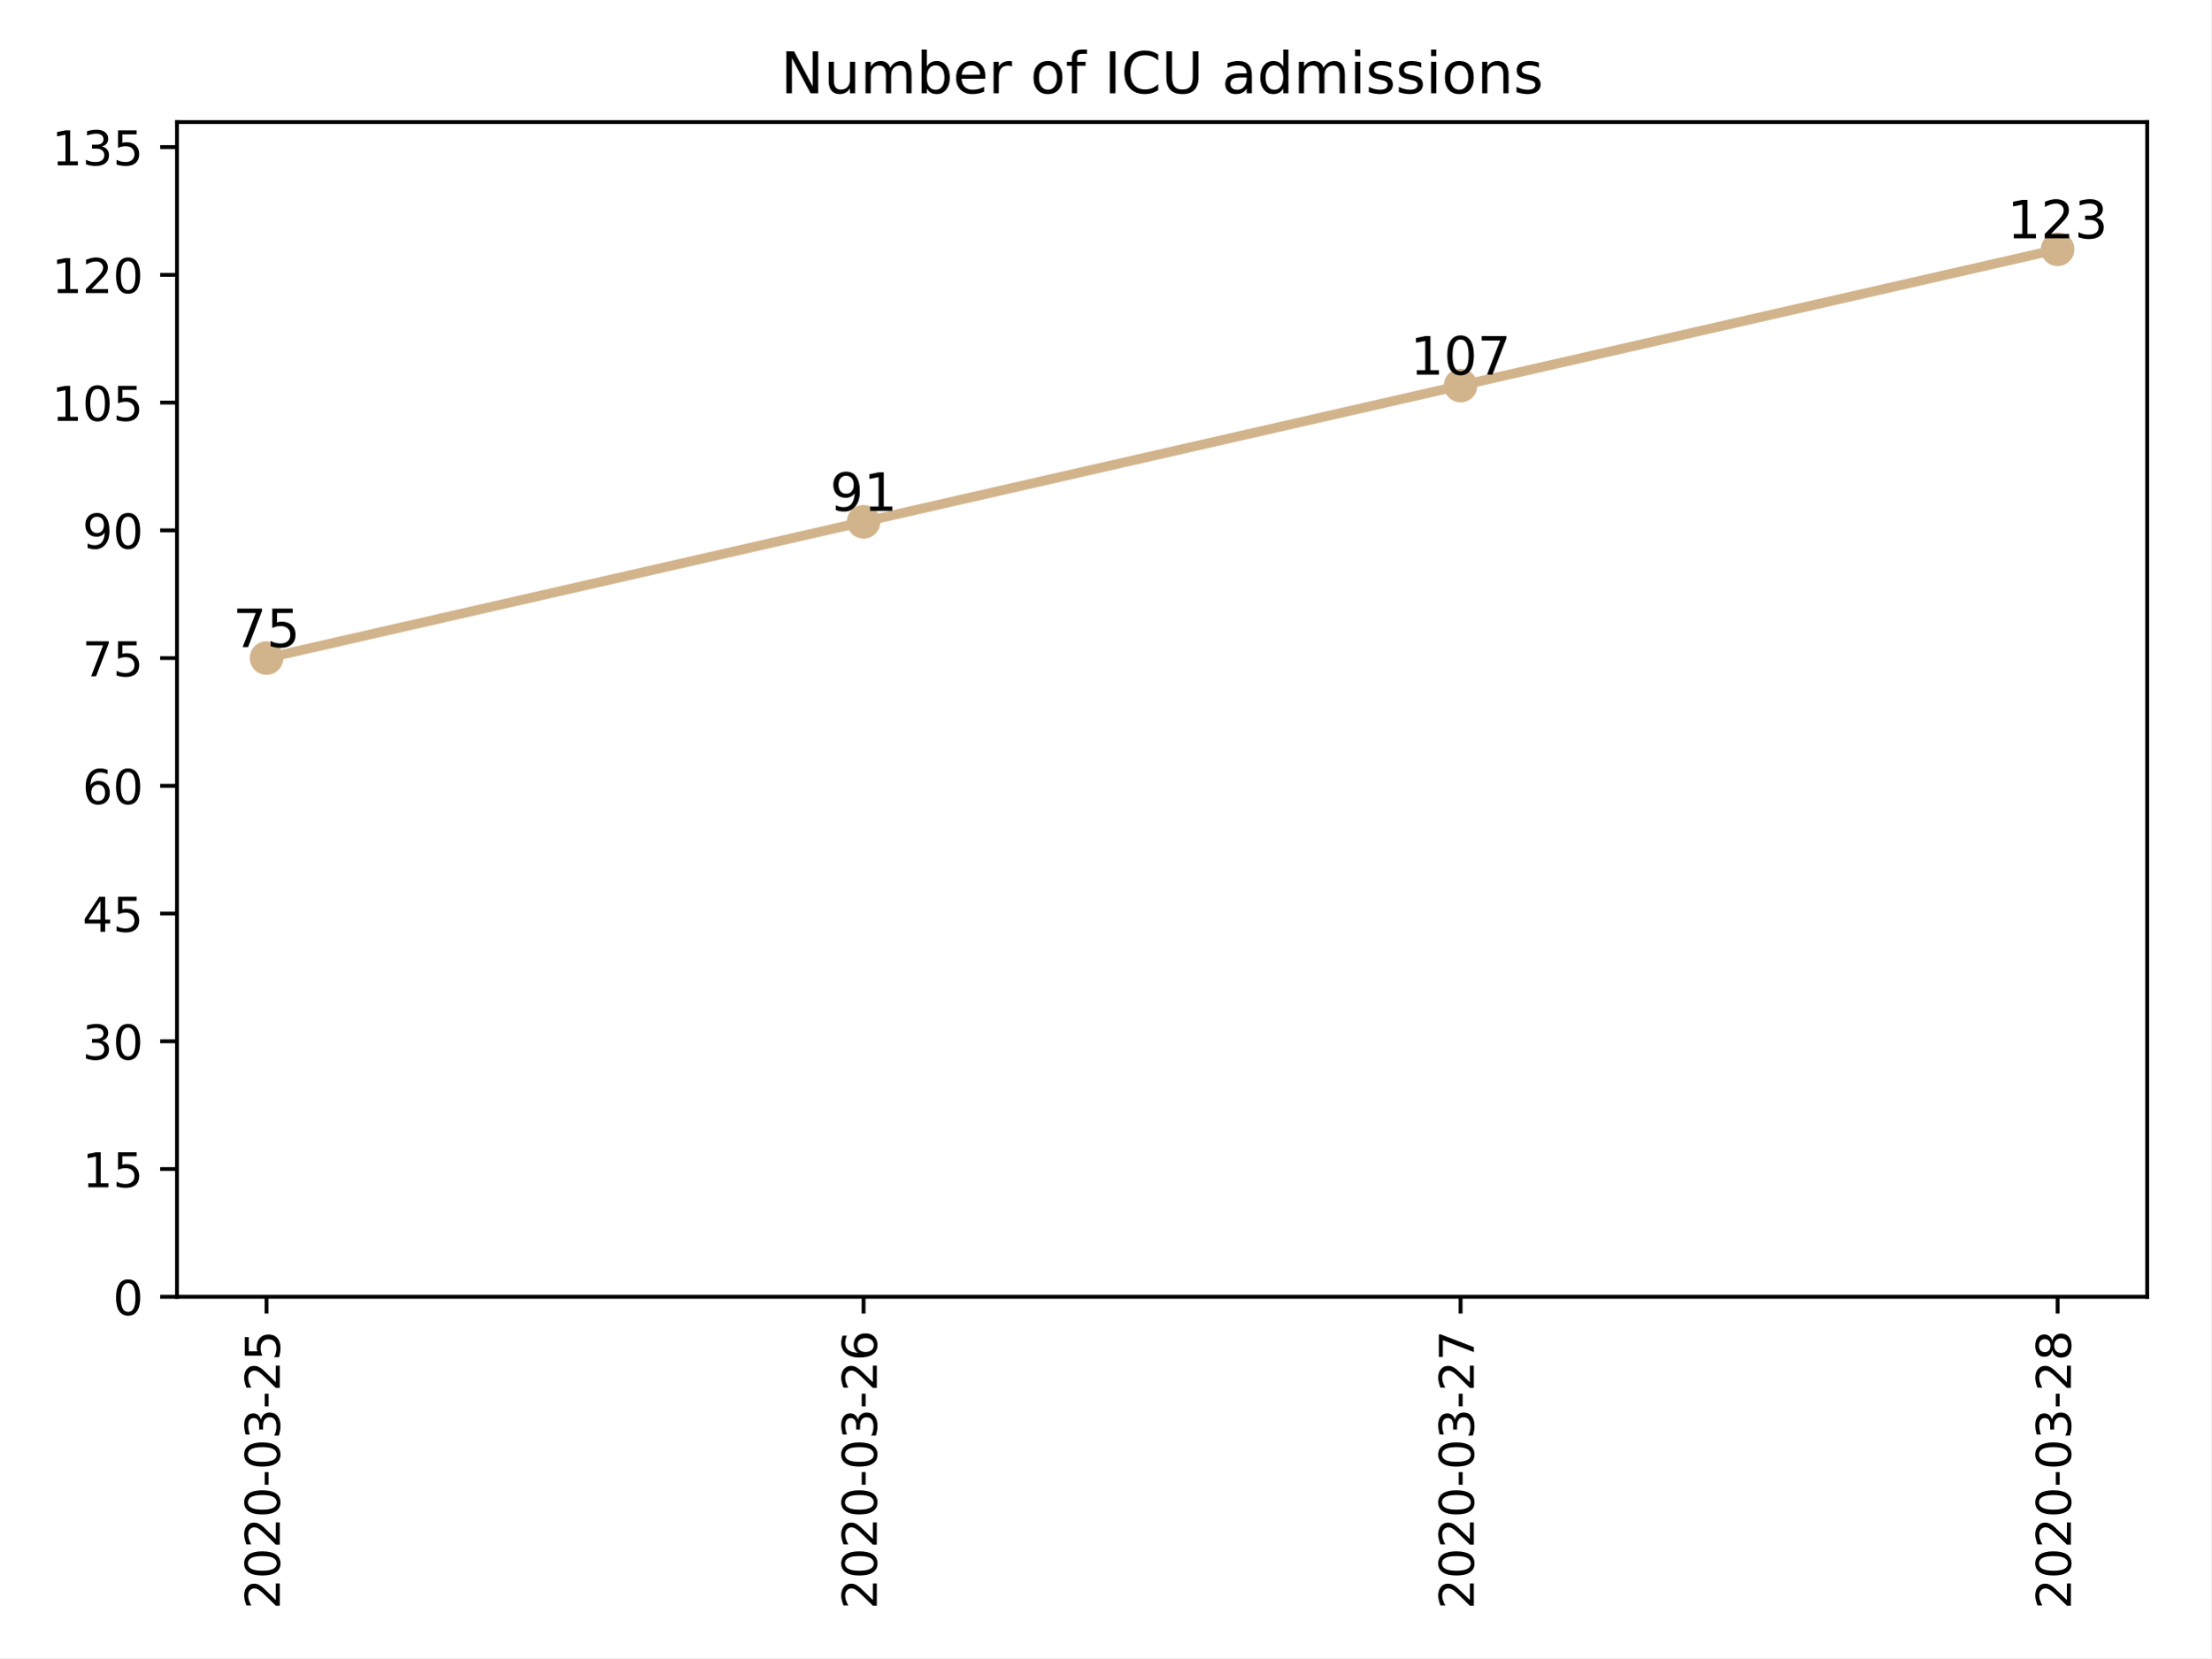
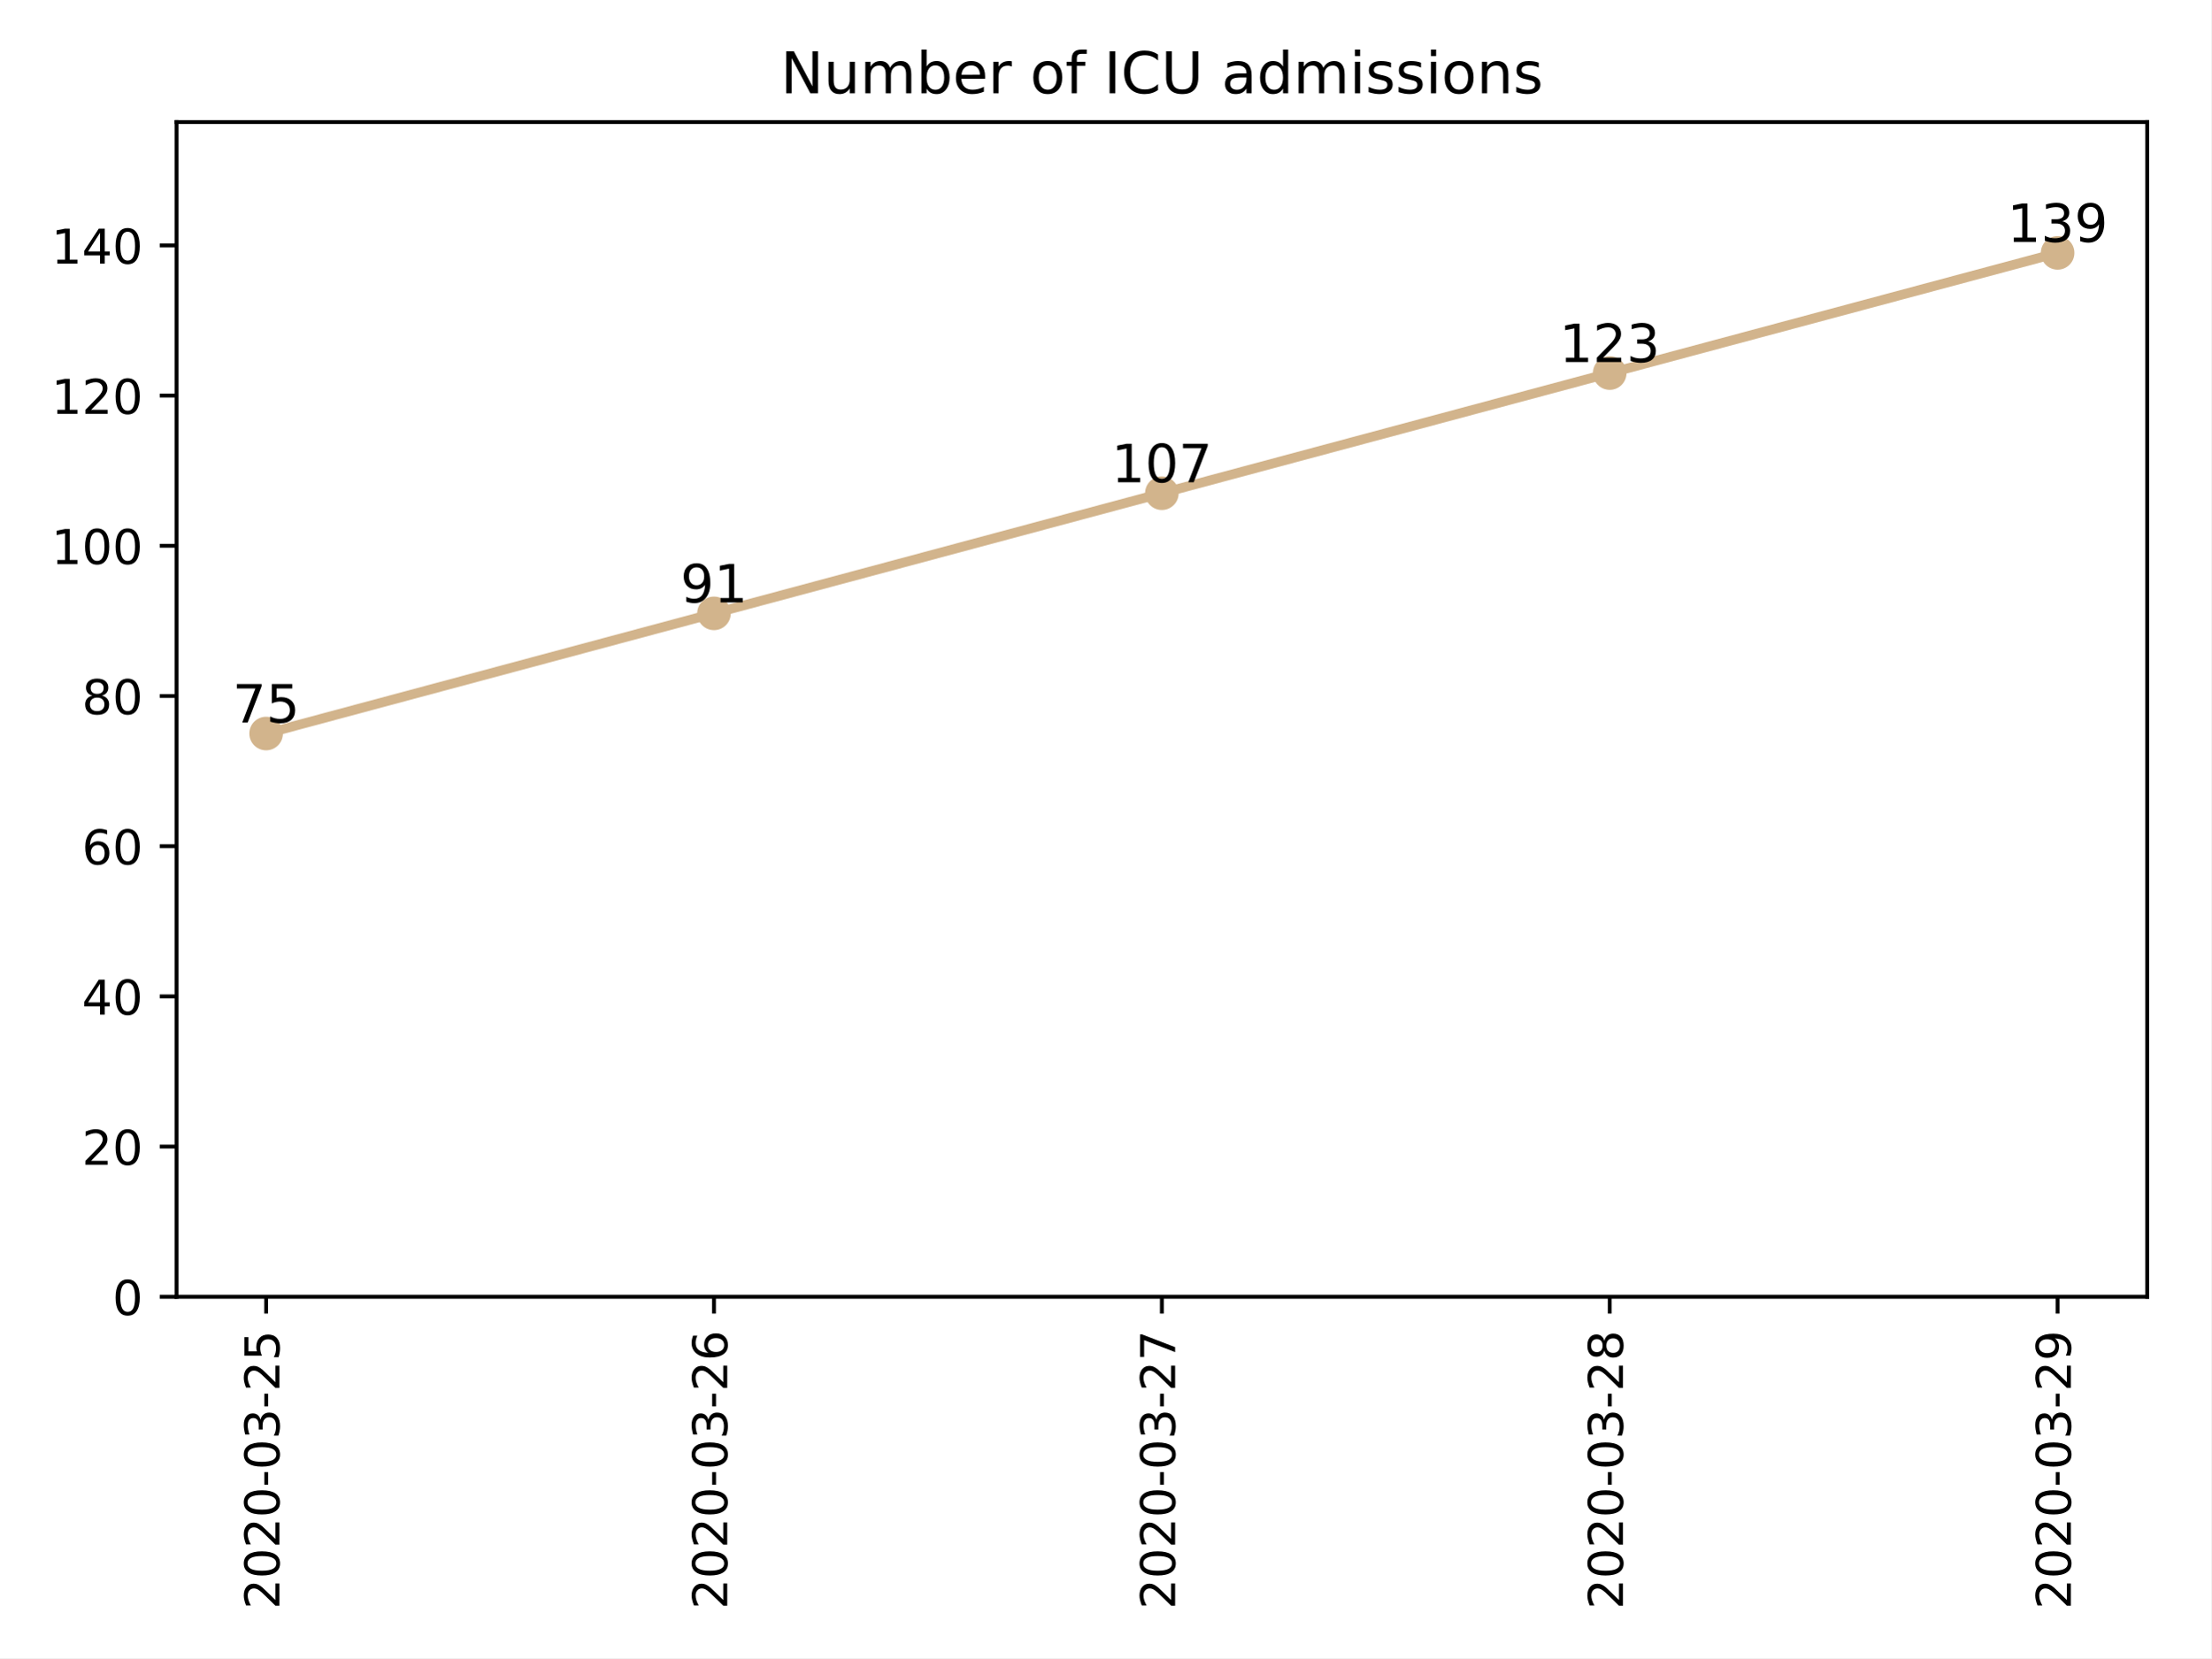
<svg xmlns="http://www.w3.org/2000/svg" xmlns:xlink="http://www.w3.org/1999/xlink" height="345.6pt" version="1.1" viewBox="0 0 460.8 345.6" width="460.8pt">
  <defs>
    <style type="text/css">
*{stroke-linecap:butt;stroke-linejoin:round;}
  </style>
  </defs>
  <g id="figure_1">
    <g id="patch_1">
      <path d="M 0 345.6  L 460.8 345.6  L 460.8 0  L 0 0  z " style="fill:#ffffff;" />
    </g>
    <g id="axes_1">
      <g id="patch_2">
-         <path d="M 36.88 270.29  L 447.48 270.29  L 447.48 25.44  L 36.88 25.44  z " style="fill:#ffffff;" />
+         <path d="M 36.79 270.29  L 447.48 270.29  L 447.48 25.44  L 36.79 25.44  z " style="fill:#ffffff;" />
      </g>
      <g id="matplotlib.axis_1">
        <g id="xtick_1">
          <g id="line2d_1">
            <defs>
-               <path d="M 0 0  L 0 3.5  " id="maaad2f955d" style="stroke:#000000;stroke-width:0.8;" />
-             </defs>
-             <g>
-               <use style="stroke:#000000;stroke-width:0.8;" x="55.544" xlink:href="#maaad2f955d" y="270.29" />
+               <path d="M 0 0  L 0 3.5  " id="m16d0a64ce6" style="stroke:#000000;stroke-width:0.8;" />
+             </defs>
+             <g>
+               <use style="stroke:#000000;stroke-width:0.8;" x="55.458" xlink:href="#m16d0a64ce6" y="270.29" />
            </g>
          </g>
          <g id="text_1">
            <defs>
              <path d="M 19.188 8.297  L 53.609 8.297  L 53.609 0  L 7.328 0  L 7.328 8.297  Q 12.938 14.109 22.625 23.891  Q 32.328 33.688 34.812 36.531  Q 39.547 41.844 41.422 45.531  Q 43.312 49.219 43.312 52.781  Q 43.312 58.594 39.234 62.25  Q 35.156 65.922 28.609 65.922  Q 23.969 65.922 18.812 64.312  Q 13.672 62.703 7.812 59.422  L 7.812 69.391  Q 13.766 71.781 18.938 73  Q 24.125 74.219 28.422 74.219  Q 39.75 74.219 46.484 68.547  Q 53.219 62.891 53.219 53.422  Q 53.219 48.922 51.531 44.891  Q 49.859 40.875 45.406 35.406  Q 44.188 33.984 37.641 27.219  Q 31.109 20.453 19.188 8.297  z " id="DejaVuSans-32" />
              <path d="M 31.781 66.406  Q 24.172 66.406 20.328 58.906  Q 16.5 51.422 16.5 36.375  Q 16.5 21.391 20.328 13.891  Q 24.172 6.391 31.781 6.391  Q 39.453 6.391 43.281 13.891  Q 47.125 21.391 47.125 36.375  Q 47.125 51.422 43.281 58.906  Q 39.453 66.406 31.781 66.406  z M 31.781 74.219  Q 44.047 74.219 50.516 64.516  Q 56.984 54.828 56.984 36.375  Q 56.984 17.969 50.516 8.266  Q 44.047 -1.422 31.781 -1.422  Q 19.531 -1.422 13.062 8.266  Q 6.594 17.969 6.594 36.375  Q 6.594 54.828 13.062 64.516  Q 19.531 74.219 31.781 74.219  z " id="DejaVuSans-30" />
              <path d="M 4.891 31.391  L 31.203 31.391  L 31.203 23.391  L 4.891 23.391  z " id="DejaVuSans-2d" />
              <path d="M 40.578 39.312  Q 47.656 37.797 51.625 33  Q 55.609 28.219 55.609 21.188  Q 55.609 10.406 48.188 4.484  Q 40.766 -1.422 27.094 -1.422  Q 22.516 -1.422 17.656 -0.516  Q 12.797 0.391 7.625 2.203  L 7.625 11.719  Q 11.719 9.328 16.594 8.109  Q 21.484 6.891 26.812 6.891  Q 36.078 6.891 40.938 10.547  Q 45.797 14.203 45.797 21.188  Q 45.797 27.641 41.281 31.266  Q 36.766 34.906 28.719 34.906  L 20.219 34.906  L 20.219 43.016  L 29.109 43.016  Q 36.375 43.016 40.234 45.922  Q 44.094 48.828 44.094 54.297  Q 44.094 59.906 40.109 62.906  Q 36.141 65.922 28.719 65.922  Q 24.656 65.922 20.016 65.031  Q 15.375 64.156 9.812 62.312  L 9.812 71.094  Q 15.438 72.656 20.344 73.438  Q 25.25 74.219 29.594 74.219  Q 40.828 74.219 47.359 69.109  Q 53.906 64.016 53.906 55.328  Q 53.906 49.266 50.438 45.094  Q 46.969 40.922 40.578 39.312  z " id="DejaVuSans-33" />
              <path d="M 10.797 72.906  L 49.516 72.906  L 49.516 64.594  L 19.828 64.594  L 19.828 46.734  Q 21.969 47.469 24.109 47.828  Q 26.266 48.188 28.422 48.188  Q 40.625 48.188 47.75 41.5  Q 54.891 34.812 54.891 23.391  Q 54.891 11.625 47.562 5.094  Q 40.234 -1.422 26.906 -1.422  Q 22.312 -1.422 17.547 -0.641  Q 12.797 0.141 7.719 1.703  L 7.719 11.625  Q 12.109 9.234 16.797 8.062  Q 21.484 6.891 26.703 6.891  Q 35.156 6.891 40.078 11.328  Q 45.016 15.766 45.016 23.391  Q 45.016 31 40.078 35.438  Q 35.156 39.891 26.703 39.891  Q 22.75 39.891 18.812 39.016  Q 14.891 38.141 10.797 36.281  z " id="DejaVuSans-35" />
            </defs>
-             <g transform="translate(58.30301 335.4056)rotate(-90)scale(0.1 -0.1)">
+             <g transform="translate(58.2171 335.4056)rotate(-90)scale(0.1 -0.1)">
              <use xlink:href="#DejaVuSans-32" />
              <use x="63.623" xlink:href="#DejaVuSans-30" />
              <use x="127.246" xlink:href="#DejaVuSans-32" />
              <use x="190.869" xlink:href="#DejaVuSans-30" />
              <use x="254.492" xlink:href="#DejaVuSans-2d" />
              <use x="290.576" xlink:href="#DejaVuSans-30" />
              <use x="354.199" xlink:href="#DejaVuSans-33" />
              <use x="417.822" xlink:href="#DejaVuSans-2d" />
              <use x="453.906" xlink:href="#DejaVuSans-32" />
              <use x="517.529" xlink:href="#DejaVuSans-35" />
            </g>
          </g>
        </g>
        <g id="xtick_2">
          <g id="line2d_2">
            <g>
-               <use style="stroke:#000000;stroke-width:0.8;" x="179.968" xlink:href="#maaad2f955d" y="270.29" />
+               <use style="stroke:#000000;stroke-width:0.8;" x="148.796" xlink:href="#m16d0a64ce6" y="270.29" />
            </g>
          </g>
          <g id="text_2">
            <defs>
              <path d="M 33.016 40.375  Q 26.375 40.375 22.484 35.828  Q 18.609 31.297 18.609 23.391  Q 18.609 15.531 22.484 10.953  Q 26.375 6.391 33.016 6.391  Q 39.656 6.391 43.531 10.953  Q 47.406 15.531 47.406 23.391  Q 47.406 31.297 43.531 35.828  Q 39.656 40.375 33.016 40.375  z M 52.594 71.297  L 52.594 62.312  Q 48.875 64.062 45.094 64.984  Q 41.312 65.922 37.594 65.922  Q 27.828 65.922 22.672 59.328  Q 17.531 52.734 16.797 39.406  Q 19.672 43.656 24.016 45.922  Q 28.375 48.188 33.594 48.188  Q 44.578 48.188 50.953 41.516  Q 57.328 34.859 57.328 23.391  Q 57.328 12.156 50.688 5.359  Q 44.047 -1.422 33.016 -1.422  Q 20.359 -1.422 13.672 8.266  Q 6.984 17.969 6.984 36.375  Q 6.984 53.656 15.188 63.938  Q 23.391 74.219 37.203 74.219  Q 40.922 74.219 44.703 73.484  Q 48.484 72.75 52.594 71.297  z " id="DejaVuSans-36" />
            </defs>
-             <g transform="translate(182.7273 335.4056)rotate(-90)scale(0.1 -0.1)">
+             <g transform="translate(151.5557 335.4056)rotate(-90)scale(0.1 -0.1)">
              <use xlink:href="#DejaVuSans-32" />
              <use x="63.623" xlink:href="#DejaVuSans-30" />
              <use x="127.246" xlink:href="#DejaVuSans-32" />
              <use x="190.869" xlink:href="#DejaVuSans-30" />
              <use x="254.492" xlink:href="#DejaVuSans-2d" />
              <use x="290.576" xlink:href="#DejaVuSans-30" />
              <use x="354.199" xlink:href="#DejaVuSans-33" />
              <use x="417.822" xlink:href="#DejaVuSans-2d" />
              <use x="453.906" xlink:href="#DejaVuSans-32" />
              <use x="517.529" xlink:href="#DejaVuSans-36" />
            </g>
          </g>
        </g>
        <g id="xtick_3">
          <g id="line2d_3">
            <g>
-               <use style="stroke:#000000;stroke-width:0.8;" x="304.392" xlink:href="#maaad2f955d" y="270.29" />
+               <use style="stroke:#000000;stroke-width:0.8;" x="242.135" xlink:href="#m16d0a64ce6" y="270.29" />
            </g>
          </g>
          <g id="text_3">
            <defs>
              <path d="M 8.203 72.906  L 55.078 72.906  L 55.078 68.703  L 28.609 0  L 18.312 0  L 43.219 64.594  L 8.203 64.594  z " id="DejaVuSans-37" />
            </defs>
-             <g transform="translate(307.1515 335.4056)rotate(-90)scale(0.1 -0.1)">
+             <g transform="translate(244.8944 335.4056)rotate(-90)scale(0.1 -0.1)">
              <use xlink:href="#DejaVuSans-32" />
              <use x="63.623" xlink:href="#DejaVuSans-30" />
              <use x="127.246" xlink:href="#DejaVuSans-32" />
              <use x="190.869" xlink:href="#DejaVuSans-30" />
              <use x="254.492" xlink:href="#DejaVuSans-2d" />
              <use x="290.576" xlink:href="#DejaVuSans-30" />
              <use x="354.199" xlink:href="#DejaVuSans-33" />
              <use x="417.822" xlink:href="#DejaVuSans-2d" />
              <use x="453.906" xlink:href="#DejaVuSans-32" />
              <use x="517.529" xlink:href="#DejaVuSans-37" />
            </g>
          </g>
        </g>
        <g id="xtick_4">
          <g id="line2d_4">
            <g>
-               <use style="stroke:#000000;stroke-width:0.8;" x="428.816" xlink:href="#maaad2f955d" y="270.29" />
+               <use style="stroke:#000000;stroke-width:0.8;" x="335.474" xlink:href="#m16d0a64ce6" y="270.29" />
            </g>
          </g>
          <g id="text_4">
            <defs>
              <path d="M 31.781 34.625  Q 24.75 34.625 20.719 30.859  Q 16.703 27.094 16.703 20.516  Q 16.703 13.922 20.719 10.156  Q 24.75 6.391 31.781 6.391  Q 38.812 6.391 42.859 10.172  Q 46.922 13.969 46.922 20.516  Q 46.922 27.094 42.891 30.859  Q 38.875 34.625 31.781 34.625  z M 21.922 38.812  Q 15.578 40.375 12.031 44.719  Q 8.5 49.078 8.5 55.328  Q 8.5 64.062 14.719 69.141  Q 20.953 74.219 31.781 74.219  Q 42.672 74.219 48.875 69.141  Q 55.078 64.062 55.078 55.328  Q 55.078 49.078 51.531 44.719  Q 48 40.375 41.703 38.812  Q 48.828 37.156 52.797 32.312  Q 56.781 27.484 56.781 20.516  Q 56.781 9.906 50.312 4.234  Q 43.844 -1.422 31.781 -1.422  Q 19.734 -1.422 13.25 4.234  Q 6.781 9.906 6.781 20.516  Q 6.781 27.484 10.781 32.312  Q 14.797 37.156 21.922 38.812  z M 18.312 54.391  Q 18.312 48.734 21.844 45.562  Q 25.391 42.391 31.781 42.391  Q 38.141 42.391 41.719 45.562  Q 45.312 48.734 45.312 54.391  Q 45.312 60.062 41.719 63.234  Q 38.141 66.406 31.781 66.406  Q 25.391 66.406 21.844 63.234  Q 18.312 60.062 18.312 54.391  z " id="DejaVuSans-38" />
            </defs>
-             <g transform="translate(431.5757 335.4056)rotate(-90)scale(0.1 -0.1)">
+             <g transform="translate(338.233 335.4056)rotate(-90)scale(0.1 -0.1)">
              <use xlink:href="#DejaVuSans-32" />
              <use x="63.623" xlink:href="#DejaVuSans-30" />
              <use x="127.246" xlink:href="#DejaVuSans-32" />
              <use x="190.869" xlink:href="#DejaVuSans-30" />
              <use x="254.492" xlink:href="#DejaVuSans-2d" />
              <use x="290.576" xlink:href="#DejaVuSans-30" />
              <use x="354.199" xlink:href="#DejaVuSans-33" />
              <use x="417.822" xlink:href="#DejaVuSans-2d" />
              <use x="453.906" xlink:href="#DejaVuSans-32" />
              <use x="517.529" xlink:href="#DejaVuSans-38" />
+             </g>
+           </g>
+         </g>
+         <g id="xtick_5">
+           <g id="line2d_5">
+             <g>
+               <use style="stroke:#000000;stroke-width:0.8;" x="428.812" xlink:href="#m16d0a64ce6" y="270.29" />
+             </g>
+           </g>
+           <g id="text_5">
+             <defs>
+               <path d="M 10.984 1.516  L 10.984 10.5  Q 14.703 8.734 18.5 7.812  Q 22.312 6.891 25.984 6.891  Q 35.75 6.891 40.891 13.453  Q 46.047 20.016 46.781 33.406  Q 43.953 29.203 39.594 26.953  Q 35.25 24.703 29.984 24.703  Q 19.047 24.703 12.672 31.312  Q 6.297 37.938 6.297 49.422  Q 6.297 60.641 12.938 67.422  Q 19.578 74.219 30.609 74.219  Q 43.266 74.219 49.922 64.516  Q 56.594 54.828 56.594 36.375  Q 56.594 19.141 48.406 8.859  Q 40.234 -1.422 26.422 -1.422  Q 22.703 -1.422 18.891 -0.688  Q 15.094 0.047 10.984 1.516  z M 30.609 32.422  Q 37.25 32.422 41.125 36.953  Q 45.016 41.5 45.016 49.422  Q 45.016 57.281 41.125 61.844  Q 37.25 66.406 30.609 66.406  Q 23.969 66.406 20.094 61.844  Q 16.219 57.281 16.219 49.422  Q 16.219 41.5 20.094 36.953  Q 23.969 32.422 30.609 32.422  z " id="DejaVuSans-39" />
+             </defs>
+             <g transform="translate(431.5716 335.4056)rotate(-90)scale(0.1 -0.1)">
+               <use xlink:href="#DejaVuSans-32" />
+               <use x="63.623" xlink:href="#DejaVuSans-30" />
+               <use x="127.246" xlink:href="#DejaVuSans-32" />
+               <use x="190.869" xlink:href="#DejaVuSans-30" />
+               <use x="254.492" xlink:href="#DejaVuSans-2d" />
+               <use x="290.576" xlink:href="#DejaVuSans-30" />
+               <use x="354.199" xlink:href="#DejaVuSans-33" />
+               <use x="417.822" xlink:href="#DejaVuSans-2d" />
+               <use x="453.906" xlink:href="#DejaVuSans-32" />
+               <use x="517.529" xlink:href="#DejaVuSans-39" />
            </g>
          </g>
        </g>
      </g>
      <g id="matplotlib.axis_2">
        <g id="ytick_1">
-           <g id="line2d_5">
-             <defs>
-               <path d="M 0 0  L -3.5 0  " id="m278c022b26" style="stroke:#000000;stroke-width:0.8;" />
-             </defs>
-             <g>
-               <use style="stroke:#000000;stroke-width:0.8;" x="36.88" xlink:href="#m278c022b26" y="270.29" />
-             </g>
-           </g>
-           <g id="text_5">
-             <g transform="translate(23.5175 274.0892)scale(0.1 -0.1)">
+           <g id="line2d_6">
+             <defs>
+               <path d="M 0 0  L -3.5 0  " id="m6c4e55ee5f" style="stroke:#000000;stroke-width:0.8;" />
+             </defs>
+             <g>
+               <use style="stroke:#000000;stroke-width:0.8;" x="36.79" xlink:href="#m6c4e55ee5f" y="270.29" />
+             </g>
+           </g>
+           <g id="text_6">
+             <g transform="translate(23.4275 274.0892)scale(0.1 -0.1)">
              <use xlink:href="#DejaVuSans-30" />
            </g>
          </g>
        </g>
        <g id="ytick_2">
-           <g id="line2d_6">
-             <g>
-               <use style="stroke:#000000;stroke-width:0.8;" x="36.88" xlink:href="#m278c022b26" y="243.664" />
-             </g>
-           </g>
-           <g id="text_6">
+           <g id="line2d_7">
+             <g>
+               <use style="stroke:#000000;stroke-width:0.8;" x="36.79" xlink:href="#m6c4e55ee5f" y="238.983" />
+             </g>
+           </g>
+           <g id="text_7">
+             <g transform="translate(17.065 242.7825)scale(0.1 -0.1)">
+               <use xlink:href="#DejaVuSans-32" />
+               <use x="63.623" xlink:href="#DejaVuSans-30" />
+             </g>
+           </g>
+         </g>
+         <g id="ytick_3">
+           <g id="line2d_8">
+             <g>
+               <use style="stroke:#000000;stroke-width:0.8;" x="36.79" xlink:href="#m6c4e55ee5f" y="207.677" />
+             </g>
+           </g>
+           <g id="text_8">
+             <defs>
+               <path d="M 37.797 64.312  L 12.891 25.391  L 37.797 25.391  z M 35.203 72.906  L 47.609 72.906  L 47.609 25.391  L 58.016 25.391  L 58.016 17.188  L 47.609 17.188  L 47.609 0  L 37.797 0  L 37.797 17.188  L 4.891 17.188  L 4.891 26.703  z " id="DejaVuSans-34" />
+             </defs>
+             <g transform="translate(17.065 211.4757)scale(0.1 -0.1)">
+               <use xlink:href="#DejaVuSans-34" />
+               <use x="63.623" xlink:href="#DejaVuSans-30" />
+             </g>
+           </g>
+         </g>
+         <g id="ytick_4">
+           <g id="line2d_9">
+             <g>
+               <use style="stroke:#000000;stroke-width:0.8;" x="36.79" xlink:href="#m6c4e55ee5f" y="176.37" />
+             </g>
+           </g>
+           <g id="text_9">
+             <g transform="translate(17.065 180.169)scale(0.1 -0.1)">
+               <use xlink:href="#DejaVuSans-36" />
+               <use x="63.623" xlink:href="#DejaVuSans-30" />
+             </g>
+           </g>
+         </g>
+         <g id="ytick_5">
+           <g id="line2d_10">
+             <g>
+               <use style="stroke:#000000;stroke-width:0.8;" x="36.79" xlink:href="#m6c4e55ee5f" y="145.063" />
+             </g>
+           </g>
+           <g id="text_10">
+             <g transform="translate(17.065 148.8623)scale(0.1 -0.1)">
+               <use xlink:href="#DejaVuSans-38" />
+               <use x="63.623" xlink:href="#DejaVuSans-30" />
+             </g>
+           </g>
+         </g>
+         <g id="ytick_6">
+           <g id="line2d_11">
+             <g>
+               <use style="stroke:#000000;stroke-width:0.8;" x="36.79" xlink:href="#m6c4e55ee5f" y="113.756" />
+             </g>
+           </g>
+           <g id="text_11">
            <defs>
              <path d="M 12.406 8.297  L 28.516 8.297  L 28.516 63.922  L 10.984 60.406  L 10.984 69.391  L 28.422 72.906  L 38.281 72.906  L 38.281 8.297  L 54.391 8.297  L 54.391 0  L 12.406 0  z " id="DejaVuSans-31" />
            </defs>
-             <g transform="translate(17.155 247.4635)scale(0.1 -0.1)">
+             <g transform="translate(10.7025 117.5555)scale(0.1 -0.1)">
              <use xlink:href="#DejaVuSans-31" />
-               <use x="63.623" xlink:href="#DejaVuSans-35" />
-             </g>
-           </g>
-         </g>
-         <g id="ytick_3">
-           <g id="line2d_7">
-             <g>
-               <use style="stroke:#000000;stroke-width:0.8;" x="36.88" xlink:href="#m278c022b26" y="217.039" />
-             </g>
-           </g>
-           <g id="text_7">
-             <g transform="translate(17.155 220.8378)scale(0.1 -0.1)">
-               <use xlink:href="#DejaVuSans-33" />
-               <use x="63.623" xlink:href="#DejaVuSans-30" />
-             </g>
-           </g>
-         </g>
-         <g id="ytick_4">
-           <g id="line2d_8">
-             <g>
-               <use style="stroke:#000000;stroke-width:0.8;" x="36.88" xlink:href="#m278c022b26" y="190.413" />
-             </g>
-           </g>
-           <g id="text_8">
-             <defs>
-               <path d="M 37.797 64.312  L 12.891 25.391  L 37.797 25.391  z M 35.203 72.906  L 47.609 72.906  L 47.609 25.391  L 58.016 25.391  L 58.016 17.188  L 47.609 17.188  L 47.609 0  L 37.797 0  L 37.797 17.188  L 4.891 17.188  L 4.891 26.703  z " id="DejaVuSans-34" />
-             </defs>
-             <g transform="translate(17.155 194.2121)scale(0.1 -0.1)">
-               <use xlink:href="#DejaVuSans-34" />
-               <use x="63.623" xlink:href="#DejaVuSans-35" />
-             </g>
-           </g>
-         </g>
-         <g id="ytick_5">
-           <g id="line2d_9">
-             <g>
-               <use style="stroke:#000000;stroke-width:0.8;" x="36.88" xlink:href="#m278c022b26" y="163.787" />
-             </g>
-           </g>
-           <g id="text_9">
-             <g transform="translate(17.155 167.5864)scale(0.1 -0.1)">
-               <use xlink:href="#DejaVuSans-36" />
-               <use x="63.623" xlink:href="#DejaVuSans-30" />
-             </g>
-           </g>
-         </g>
-         <g id="ytick_6">
-           <g id="line2d_10">
-             <g>
-               <use style="stroke:#000000;stroke-width:0.8;" x="36.88" xlink:href="#m278c022b26" y="137.161" />
-             </g>
-           </g>
-           <g id="text_10">
-             <g transform="translate(17.155 140.9607)scale(0.1 -0.1)">
-               <use xlink:href="#DejaVuSans-37" />
-               <use x="63.623" xlink:href="#DejaVuSans-35" />
+               <use x="63.623" xlink:href="#DejaVuSans-30" />
+               <use x="127.246" xlink:href="#DejaVuSans-30" />
            </g>
          </g>
        </g>
        <g id="ytick_7">
-           <g id="line2d_11">
-             <g>
-               <use style="stroke:#000000;stroke-width:0.8;" x="36.88" xlink:href="#m278c022b26" y="110.536" />
-             </g>
-           </g>
-           <g id="text_11">
-             <defs>
-               <path d="M 10.984 1.516  L 10.984 10.5  Q 14.703 8.734 18.5 7.812  Q 22.312 6.891 25.984 6.891  Q 35.75 6.891 40.891 13.453  Q 46.047 20.016 46.781 33.406  Q 43.953 29.203 39.594 26.953  Q 35.25 24.703 29.984 24.703  Q 19.047 24.703 12.672 31.312  Q 6.297 37.938 6.297 49.422  Q 6.297 60.641 12.938 67.422  Q 19.578 74.219 30.609 74.219  Q 43.266 74.219 49.922 64.516  Q 56.594 54.828 56.594 36.375  Q 56.594 19.141 48.406 8.859  Q 40.234 -1.422 26.422 -1.422  Q 22.703 -1.422 18.891 -0.688  Q 15.094 0.047 10.984 1.516  z M 30.609 32.422  Q 37.25 32.422 41.125 36.953  Q 45.016 41.5 45.016 49.422  Q 45.016 57.281 41.125 61.844  Q 37.25 66.406 30.609 66.406  Q 23.969 66.406 20.094 61.844  Q 16.219 57.281 16.219 49.422  Q 16.219 41.5 20.094 36.953  Q 23.969 32.422 30.609 32.422  z " id="DejaVuSans-39" />
-             </defs>
-             <g transform="translate(17.155 114.335)scale(0.1 -0.1)">
-               <use xlink:href="#DejaVuSans-39" />
-               <use x="63.623" xlink:href="#DejaVuSans-30" />
-             </g>
-           </g>
-         </g>
-         <g id="ytick_8">
          <g id="line2d_12">
            <g>
-               <use style="stroke:#000000;stroke-width:0.8;" x="36.88" xlink:href="#m278c022b26" y="83.91" />
+               <use style="stroke:#000000;stroke-width:0.8;" x="36.79" xlink:href="#m6c4e55ee5f" y="82.45" />
            </g>
          </g>
          <g id="text_12">
-             <g transform="translate(10.7925 87.70927)scale(0.1 -0.1)">
-               <use xlink:href="#DejaVuSans-31" />
-               <use x="63.623" xlink:href="#DejaVuSans-30" />
-               <use x="127.246" xlink:href="#DejaVuSans-35" />
-             </g>
-           </g>
-         </g>
-         <g id="ytick_9">
-           <g id="line2d_13">
-             <g>
-               <use style="stroke:#000000;stroke-width:0.8;" x="36.88" xlink:href="#m278c022b26" y="57.284" />
-             </g>
-           </g>
-           <g id="text_13">
-             <g transform="translate(10.7925 61.08356)scale(0.1 -0.1)">
+             <g transform="translate(10.7025 86.24879)scale(0.1 -0.1)">
              <use xlink:href="#DejaVuSans-31" />
              <use x="63.623" xlink:href="#DejaVuSans-32" />
              <use x="127.246" xlink:href="#DejaVuSans-30" />
            </g>
          </g>
        </g>
-         <g id="ytick_10">
-           <g id="line2d_14">
-             <g>
-               <use style="stroke:#000000;stroke-width:0.8;" x="36.88" xlink:href="#m278c022b26" y="30.659" />
-             </g>
-           </g>
-           <g id="text_14">
-             <g transform="translate(10.7925 34.45786)scale(0.1 -0.1)">
+         <g id="ytick_8">
+           <g id="line2d_13">
+             <g>
+               <use style="stroke:#000000;stroke-width:0.8;" x="36.79" xlink:href="#m6c4e55ee5f" y="51.143" />
+             </g>
+           </g>
+           <g id="text_13">
+             <g transform="translate(10.7025 54.94205)scale(0.1 -0.1)">
              <use xlink:href="#DejaVuSans-31" />
-               <use x="63.623" xlink:href="#DejaVuSans-33" />
-               <use x="127.246" xlink:href="#DejaVuSans-35" />
-             </g>
-           </g>
-         </g>
-       </g>
-       <g id="line2d_15">
-         <path clip-path="url(#p76f8d2fc99)" d="M 55.544 137.161  L 179.968 108.761  L 304.392 80.36  L 428.816 51.959  " style="fill:none;stroke:#d2b48c;stroke-linecap:square;stroke-width:2;" />
+               <use x="63.623" xlink:href="#DejaVuSans-34" />
+               <use x="127.246" xlink:href="#DejaVuSans-30" />
+             </g>
+           </g>
+         </g>
+       </g>
+       <g id="line2d_14">
+         <path clip-path="url(#pb38809014e)" d="M 55.458 152.89  L 148.796 127.844  L 242.135 102.799  L 335.474 77.754  L 428.812 52.708  " style="fill:none;stroke:#d2b48c;stroke-linecap:square;stroke-width:2;" />
        <defs>
-           <path d="M 0 3  C 0.796 3 1.559 2.684 2.121 2.121  C 2.684 1.559 3 0.796 3 0  C 3 -0.796 2.684 -1.559 2.121 -2.121  C 1.559 -2.684 0.796 -3 0 -3  C -0.796 -3 -1.559 -2.684 -2.121 -2.121  C -2.684 -1.559 -3 -0.796 -3 0  C -3 0.796 -2.684 1.559 -2.121 2.121  C -1.559 2.684 -0.796 3 0 3  z " id="mfd5b1d1d6c" style="stroke:#d2b48c;" />
+           <path d="M 0 3  C 0.796 3 1.559 2.684 2.121 2.121  C 2.684 1.559 3 0.796 3 0  C 3 -0.796 2.684 -1.559 2.121 -2.121  C 1.559 -2.684 0.796 -3 0 -3  C -0.796 -3 -1.559 -2.684 -2.121 -2.121  C -2.684 -1.559 -3 -0.796 -3 0  C -3 0.796 -2.684 1.559 -2.121 2.121  C -1.559 2.684 -0.796 3 0 3  z " id="mc83f482285" style="stroke:#d2b48c;" />
        </defs>
-         <g clip-path="url(#p76f8d2fc99)">
-           <use style="fill:#d2b48c;stroke:#d2b48c;" x="55.544" xlink:href="#mfd5b1d1d6c" y="137.161" />
-           <use style="fill:#d2b48c;stroke:#d2b48c;" x="179.968" xlink:href="#mfd5b1d1d6c" y="108.761" />
-           <use style="fill:#d2b48c;stroke:#d2b48c;" x="304.392" xlink:href="#mfd5b1d1d6c" y="80.36" />
-           <use style="fill:#d2b48c;stroke:#d2b48c;" x="428.816" xlink:href="#mfd5b1d1d6c" y="51.959" />
+         <g clip-path="url(#pb38809014e)">
+           <use style="fill:#d2b48c;stroke:#d2b48c;" x="55.458" xlink:href="#mc83f482285" y="152.89" />
+           <use style="fill:#d2b48c;stroke:#d2b48c;" x="148.796" xlink:href="#mc83f482285" y="127.844" />
+           <use style="fill:#d2b48c;stroke:#d2b48c;" x="242.135" xlink:href="#mc83f482285" y="102.799" />
+           <use style="fill:#d2b48c;stroke:#d2b48c;" x="335.474" xlink:href="#mc83f482285" y="77.754" />
+           <use style="fill:#d2b48c;stroke:#d2b48c;" x="428.812" xlink:href="#mc83f482285" y="52.708" />
        </g>
      </g>
      <g id="patch_3">
-         <path d="M 36.88 270.29  L 36.88 25.44  " style="fill:none;stroke:#000000;stroke-linecap:square;stroke-linejoin:miter;stroke-width:0.8;" />
+         <path d="M 36.79 270.29  L 36.79 25.44  " style="fill:none;stroke:#000000;stroke-linecap:square;stroke-linejoin:miter;stroke-width:0.8;" />
      </g>
      <g id="patch_4">
        <path d="M 447.48 270.29  L 447.48 25.44  " style="fill:none;stroke:#000000;stroke-linecap:square;stroke-linejoin:miter;stroke-width:0.8;" />
      </g>
      <g id="patch_5">
-         <path d="M 36.88 270.29  L 447.48 270.29  " style="fill:none;stroke:#000000;stroke-linecap:square;stroke-linejoin:miter;stroke-width:0.8;" />
+         <path d="M 36.79 270.29  L 447.48 270.29  " style="fill:none;stroke:#000000;stroke-linecap:square;stroke-linejoin:miter;stroke-width:0.8;" />
      </g>
      <g id="patch_6">
-         <path d="M 36.88 25.44  L 447.48 25.44  " style="fill:none;stroke:#000000;stroke-linecap:square;stroke-linejoin:miter;stroke-width:0.8;" />
-       </g>
-       <g id="text_15">
-         <g transform="translate(48.54489 134.8738)scale(0.11 -0.11)">
+         <path d="M 36.79 25.44  L 447.48 25.44  " style="fill:none;stroke:#000000;stroke-linecap:square;stroke-linejoin:miter;stroke-width:0.8;" />
+       </g>
+       <g id="text_14">
+         <g transform="translate(48.45898 150.6021)scale(0.11 -0.11)">
          <use xlink:href="#DejaVuSans-37" />
          <use x="63.623" xlink:href="#DejaVuSans-35" />
        </g>
      </g>
-       <g id="text_16">
-         <g transform="translate(172.9691 106.4731)scale(0.11 -0.11)">
+       <g id="text_15">
+         <g transform="translate(141.7976 125.5567)scale(0.11 -0.11)">
          <use xlink:href="#DejaVuSans-39" />
          <use x="63.623" xlink:href="#DejaVuSans-31" />
        </g>
      </g>
-       <g id="text_17">
-         <g transform="translate(293.894 78.0723)scale(0.11 -0.11)">
+       <g id="text_16">
+         <g transform="translate(231.6369 100.5113)scale(0.11 -0.11)">
          <use xlink:href="#DejaVuSans-31" />
          <use x="63.623" xlink:href="#DejaVuSans-30" />
          <use x="127.246" xlink:href="#DejaVuSans-37" />
        </g>
      </g>
-       <g id="text_18">
-         <g transform="translate(418.3182 49.67155)scale(0.11 -0.11)">
+       <g id="text_17">
+         <g transform="translate(324.9755 75.4659)scale(0.11 -0.11)">
          <use xlink:href="#DejaVuSans-31" />
          <use x="63.623" xlink:href="#DejaVuSans-32" />
          <use x="127.246" xlink:href="#DejaVuSans-33" />
+         </g>
+       </g>
+       <g id="text_18">
+         <g transform="translate(418.3141 50.42051)scale(0.11 -0.11)">
+           <use xlink:href="#DejaVuSans-31" />
+           <use x="63.623" xlink:href="#DejaVuSans-33" />
+           <use x="127.246" xlink:href="#DejaVuSans-39" />
        </g>
      </g>
      <g id="text_19">
        <defs>
          <path d="M 9.812 72.906  L 23.094 72.906  L 55.422 11.922  L 55.422 72.906  L 64.984 72.906  L 64.984 0  L 51.703 0  L 19.391 60.984  L 19.391 0  L 9.812 0  z " id="DejaVuSans-4e" />
          <path d="M 8.5 21.578  L 8.5 54.688  L 17.484 54.688  L 17.484 21.922  Q 17.484 14.156 20.5 10.266  Q 23.531 6.391 29.594 6.391  Q 36.859 6.391 41.078 11.031  Q 45.312 15.672 45.312 23.688  L 45.312 54.688  L 54.297 54.688  L 54.297 0  L 45.312 0  L 45.312 8.406  Q 42.047 3.422 37.719 1  Q 33.406 -1.422 27.688 -1.422  Q 18.266 -1.422 13.375 4.438  Q 8.5 10.297 8.5 21.578  z M 31.109 56  z " id="DejaVuSans-75" />
          <path d="M 52 44.188  Q 55.375 50.25 60.062 53.125  Q 64.75 56 71.094 56  Q 79.641 56 84.281 50.016  Q 88.922 44.047 88.922 33.016  L 88.922 0  L 79.891 0  L 79.891 32.719  Q 79.891 40.578 77.094 44.375  Q 74.312 48.188 68.609 48.188  Q 61.625 48.188 57.562 43.547  Q 53.516 38.922 53.516 30.906  L 53.516 0  L 44.484 0  L 44.484 32.719  Q 44.484 40.625 41.703 44.406  Q 38.922 48.188 33.109 48.188  Q 26.219 48.188 22.156 43.531  Q 18.109 38.875 18.109 30.906  L 18.109 0  L 9.078 0  L 9.078 54.688  L 18.109 54.688  L 18.109 46.188  Q 21.188 51.219 25.484 53.609  Q 29.781 56 35.688 56  Q 41.656 56 45.828 52.969  Q 50 49.953 52 44.188  z " id="DejaVuSans-6d" />
          <path d="M 48.688 27.297  Q 48.688 37.203 44.609 42.844  Q 40.531 48.484 33.406 48.484  Q 26.266 48.484 22.188 42.844  Q 18.109 37.203 18.109 27.297  Q 18.109 17.391 22.188 11.75  Q 26.266 6.109 33.406 6.109  Q 40.531 6.109 44.609 11.75  Q 48.688 17.391 48.688 27.297  z M 18.109 46.391  Q 20.953 51.266 25.266 53.625  Q 29.594 56 35.594 56  Q 45.562 56 51.781 48.094  Q 58.016 40.188 58.016 27.297  Q 58.016 14.406 51.781 6.484  Q 45.562 -1.422 35.594 -1.422  Q 29.594 -1.422 25.266 0.953  Q 20.953 3.328 18.109 8.203  L 18.109 0  L 9.078 0  L 9.078 75.984  L 18.109 75.984  z " id="DejaVuSans-62" />
          <path d="M 56.203 29.594  L 56.203 25.203  L 14.891 25.203  Q 15.484 15.922 20.484 11.062  Q 25.484 6.203 34.422 6.203  Q 39.594 6.203 44.453 7.469  Q 49.312 8.734 54.109 11.281  L 54.109 2.781  Q 49.266 0.734 44.188 -0.344  Q 39.109 -1.422 33.891 -1.422  Q 20.797 -1.422 13.156 6.188  Q 5.516 13.812 5.516 26.812  Q 5.516 40.234 12.766 48.109  Q 20.016 56 32.328 56  Q 43.359 56 49.781 48.891  Q 56.203 41.797 56.203 29.594  z M 47.219 32.234  Q 47.125 39.594 43.094 43.984  Q 39.062 48.391 32.422 48.391  Q 24.906 48.391 20.391 44.141  Q 15.875 39.891 15.188 32.172  z " id="DejaVuSans-65" />
          <path d="M 41.109 46.297  Q 39.594 47.172 37.812 47.578  Q 36.031 48 33.891 48  Q 26.266 48 22.188 43.047  Q 18.109 38.094 18.109 28.812  L 18.109 0  L 9.078 0  L 9.078 54.688  L 18.109 54.688  L 18.109 46.188  Q 20.953 51.172 25.484 53.578  Q 30.031 56 36.531 56  Q 37.453 56 38.578 55.875  Q 39.703 55.766 41.062 55.516  z " id="DejaVuSans-72" />
          <path id="DejaVuSans-20" />
          <path d="M 30.609 48.391  Q 23.391 48.391 19.188 42.75  Q 14.984 37.109 14.984 27.297  Q 14.984 17.484 19.156 11.844  Q 23.344 6.203 30.609 6.203  Q 37.797 6.203 41.984 11.859  Q 46.188 17.531 46.188 27.297  Q 46.188 37.016 41.984 42.703  Q 37.797 48.391 30.609 48.391  z M 30.609 56  Q 42.328 56 49.016 48.375  Q 55.719 40.766 55.719 27.297  Q 55.719 13.875 49.016 6.219  Q 42.328 -1.422 30.609 -1.422  Q 18.844 -1.422 12.172 6.219  Q 5.516 13.875 5.516 27.297  Q 5.516 40.766 12.172 48.375  Q 18.844 56 30.609 56  z " id="DejaVuSans-6f" />
          <path d="M 37.109 75.984  L 37.109 68.5  L 28.516 68.5  Q 23.688 68.5 21.797 66.547  Q 19.922 64.594 19.922 59.516  L 19.922 54.688  L 34.719 54.688  L 34.719 47.703  L 19.922 47.703  L 19.922 0  L 10.891 0  L 10.891 47.703  L 2.297 47.703  L 2.297 54.688  L 10.891 54.688  L 10.891 58.5  Q 10.891 67.625 15.141 71.797  Q 19.391 75.984 28.609 75.984  z " id="DejaVuSans-66" />
          <path d="M 9.812 72.906  L 19.672 72.906  L 19.672 0  L 9.812 0  z " id="DejaVuSans-49" />
          <path d="M 64.406 67.281  L 64.406 56.891  Q 59.422 61.531 53.781 63.812  Q 48.141 66.109 41.797 66.109  Q 29.297 66.109 22.656 58.469  Q 16.016 50.828 16.016 36.375  Q 16.016 21.969 22.656 14.328  Q 29.297 6.688 41.797 6.688  Q 48.141 6.688 53.781 8.984  Q 59.422 11.281 64.406 15.922  L 64.406 5.609  Q 59.234 2.094 53.438 0.328  Q 47.656 -1.422 41.219 -1.422  Q 24.656 -1.422 15.125 8.703  Q 5.609 18.844 5.609 36.375  Q 5.609 53.953 15.125 64.078  Q 24.656 74.219 41.219 74.219  Q 47.75 74.219 53.531 72.484  Q 59.328 70.75 64.406 67.281  z " id="DejaVuSans-43" />
          <path d="M 8.688 72.906  L 18.609 72.906  L 18.609 28.609  Q 18.609 16.891 22.844 11.734  Q 27.094 6.594 36.625 6.594  Q 46.094 6.594 50.344 11.734  Q 54.594 16.891 54.594 28.609  L 54.594 72.906  L 64.5 72.906  L 64.5 27.391  Q 64.5 13.141 57.438 5.859  Q 50.391 -1.422 36.625 -1.422  Q 22.797 -1.422 15.734 5.859  Q 8.688 13.141 8.688 27.391  z " id="DejaVuSans-55" />
          <path d="M 34.281 27.484  Q 23.391 27.484 19.188 25  Q 14.984 22.516 14.984 16.5  Q 14.984 11.719 18.141 8.906  Q 21.297 6.109 26.703 6.109  Q 34.188 6.109 38.703 11.406  Q 43.219 16.703 43.219 25.484  L 43.219 27.484  z M 52.203 31.203  L 52.203 0  L 43.219 0  L 43.219 8.297  Q 40.141 3.328 35.547 0.953  Q 30.953 -1.422 24.312 -1.422  Q 15.922 -1.422 10.953 3.297  Q 6 8.016 6 15.922  Q 6 25.141 12.172 29.828  Q 18.359 34.516 30.609 34.516  L 43.219 34.516  L 43.219 35.406  Q 43.219 41.609 39.141 45  Q 35.062 48.391 27.688 48.391  Q 23 48.391 18.547 47.266  Q 14.109 46.141 10.016 43.891  L 10.016 52.203  Q 14.938 54.109 19.578 55.047  Q 24.219 56 28.609 56  Q 40.484 56 46.344 49.844  Q 52.203 43.703 52.203 31.203  z " id="DejaVuSans-61" />
          <path d="M 45.406 46.391  L 45.406 75.984  L 54.391 75.984  L 54.391 0  L 45.406 0  L 45.406 8.203  Q 42.578 3.328 38.25 0.953  Q 33.938 -1.422 27.875 -1.422  Q 17.969 -1.422 11.734 6.484  Q 5.516 14.406 5.516 27.297  Q 5.516 40.188 11.734 48.094  Q 17.969 56 27.875 56  Q 33.938 56 38.25 53.625  Q 42.578 51.266 45.406 46.391  z M 14.797 27.297  Q 14.797 17.391 18.875 11.75  Q 22.953 6.109 30.078 6.109  Q 37.203 6.109 41.297 11.75  Q 45.406 17.391 45.406 27.297  Q 45.406 37.203 41.297 42.844  Q 37.203 48.484 30.078 48.484  Q 22.953 48.484 18.875 42.844  Q 14.797 37.203 14.797 27.297  z " id="DejaVuSans-64" />
          <path d="M 9.422 54.688  L 18.406 54.688  L 18.406 0  L 9.422 0  z M 9.422 75.984  L 18.406 75.984  L 18.406 64.594  L 9.422 64.594  z " id="DejaVuSans-69" />
          <path d="M 44.281 53.078  L 44.281 44.578  Q 40.484 46.531 36.375 47.5  Q 32.281 48.484 27.875 48.484  Q 21.188 48.484 17.844 46.438  Q 14.5 44.391 14.5 40.281  Q 14.5 37.156 16.891 35.375  Q 19.281 33.594 26.516 31.984  L 29.594 31.297  Q 39.156 29.25 43.188 25.516  Q 47.219 21.781 47.219 15.094  Q 47.219 7.469 41.188 3.016  Q 35.156 -1.422 24.609 -1.422  Q 20.219 -1.422 15.453 -0.562  Q 10.688 0.297 5.422 2  L 5.422 11.281  Q 10.406 8.688 15.234 7.391  Q 20.062 6.109 24.812 6.109  Q 31.156 6.109 34.562 8.281  Q 37.984 10.453 37.984 14.406  Q 37.984 18.062 35.516 20.016  Q 33.062 21.969 24.703 23.781  L 21.578 24.516  Q 13.234 26.266 9.516 29.906  Q 5.812 33.547 5.812 39.891  Q 5.812 47.609 11.281 51.797  Q 16.75 56 26.812 56  Q 31.781 56 36.172 55.266  Q 40.578 54.547 44.281 53.078  z " id="DejaVuSans-73" />
          <path d="M 54.891 33.016  L 54.891 0  L 45.906 0  L 45.906 32.719  Q 45.906 40.484 42.875 44.328  Q 39.844 48.188 33.797 48.188  Q 26.516 48.188 22.312 43.547  Q 18.109 38.922 18.109 30.906  L 18.109 0  L 9.078 0  L 9.078 54.688  L 18.109 54.688  L 18.109 46.188  Q 21.344 51.125 25.703 53.562  Q 30.078 56 35.797 56  Q 45.219 56 50.047 50.172  Q 54.891 44.344 54.891 33.016  z " id="DejaVuSans-6e" />
        </defs>
-         <g transform="translate(162.7072 19.44)scale(0.12 -0.12)">
+         <g transform="translate(162.6622 19.44)scale(0.12 -0.12)">
          <use xlink:href="#DejaVuSans-4e" />
          <use x="74.805" xlink:href="#DejaVuSans-75" />
          <use x="138.184" xlink:href="#DejaVuSans-6d" />
          <use x="235.596" xlink:href="#DejaVuSans-62" />
          <use x="299.072" xlink:href="#DejaVuSans-65" />
          <use x="360.596" xlink:href="#DejaVuSans-72" />
          <use x="401.709" xlink:href="#DejaVuSans-20" />
          <use x="433.496" xlink:href="#DejaVuSans-6f" />
          <use x="494.678" xlink:href="#DejaVuSans-66" />
          <use x="529.883" xlink:href="#DejaVuSans-20" />
          <use x="561.67" xlink:href="#DejaVuSans-49" />
          <use x="591.162" xlink:href="#DejaVuSans-43" />
          <use x="660.986" xlink:href="#DejaVuSans-55" />
          <use x="734.18" xlink:href="#DejaVuSans-20" />
          <use x="765.967" xlink:href="#DejaVuSans-61" />
          <use x="827.246" xlink:href="#DejaVuSans-64" />
          <use x="890.723" xlink:href="#DejaVuSans-6d" />
          <use x="988.135" xlink:href="#DejaVuSans-69" />
          <use x="1015.918" xlink:href="#DejaVuSans-73" />
          <use x="1068.018" xlink:href="#DejaVuSans-73" />
          <use x="1120.117" xlink:href="#DejaVuSans-69" />
          <use x="1147.9" xlink:href="#DejaVuSans-6f" />
          <use x="1209.082" xlink:href="#DejaVuSans-6e" />
          <use x="1272.461" xlink:href="#DejaVuSans-73" />
        </g>
      </g>
    </g>
  </g>
  <defs>
-     <clipPath id="p76f8d2fc99">
-       <rect height="244.85" width="410.6" x="36.88" y="25.44" />
+     <clipPath id="pb38809014e">
+       <rect height="244.85" width="410.69" x="36.79" y="25.44" />
    </clipPath>
  </defs>
</svg>
